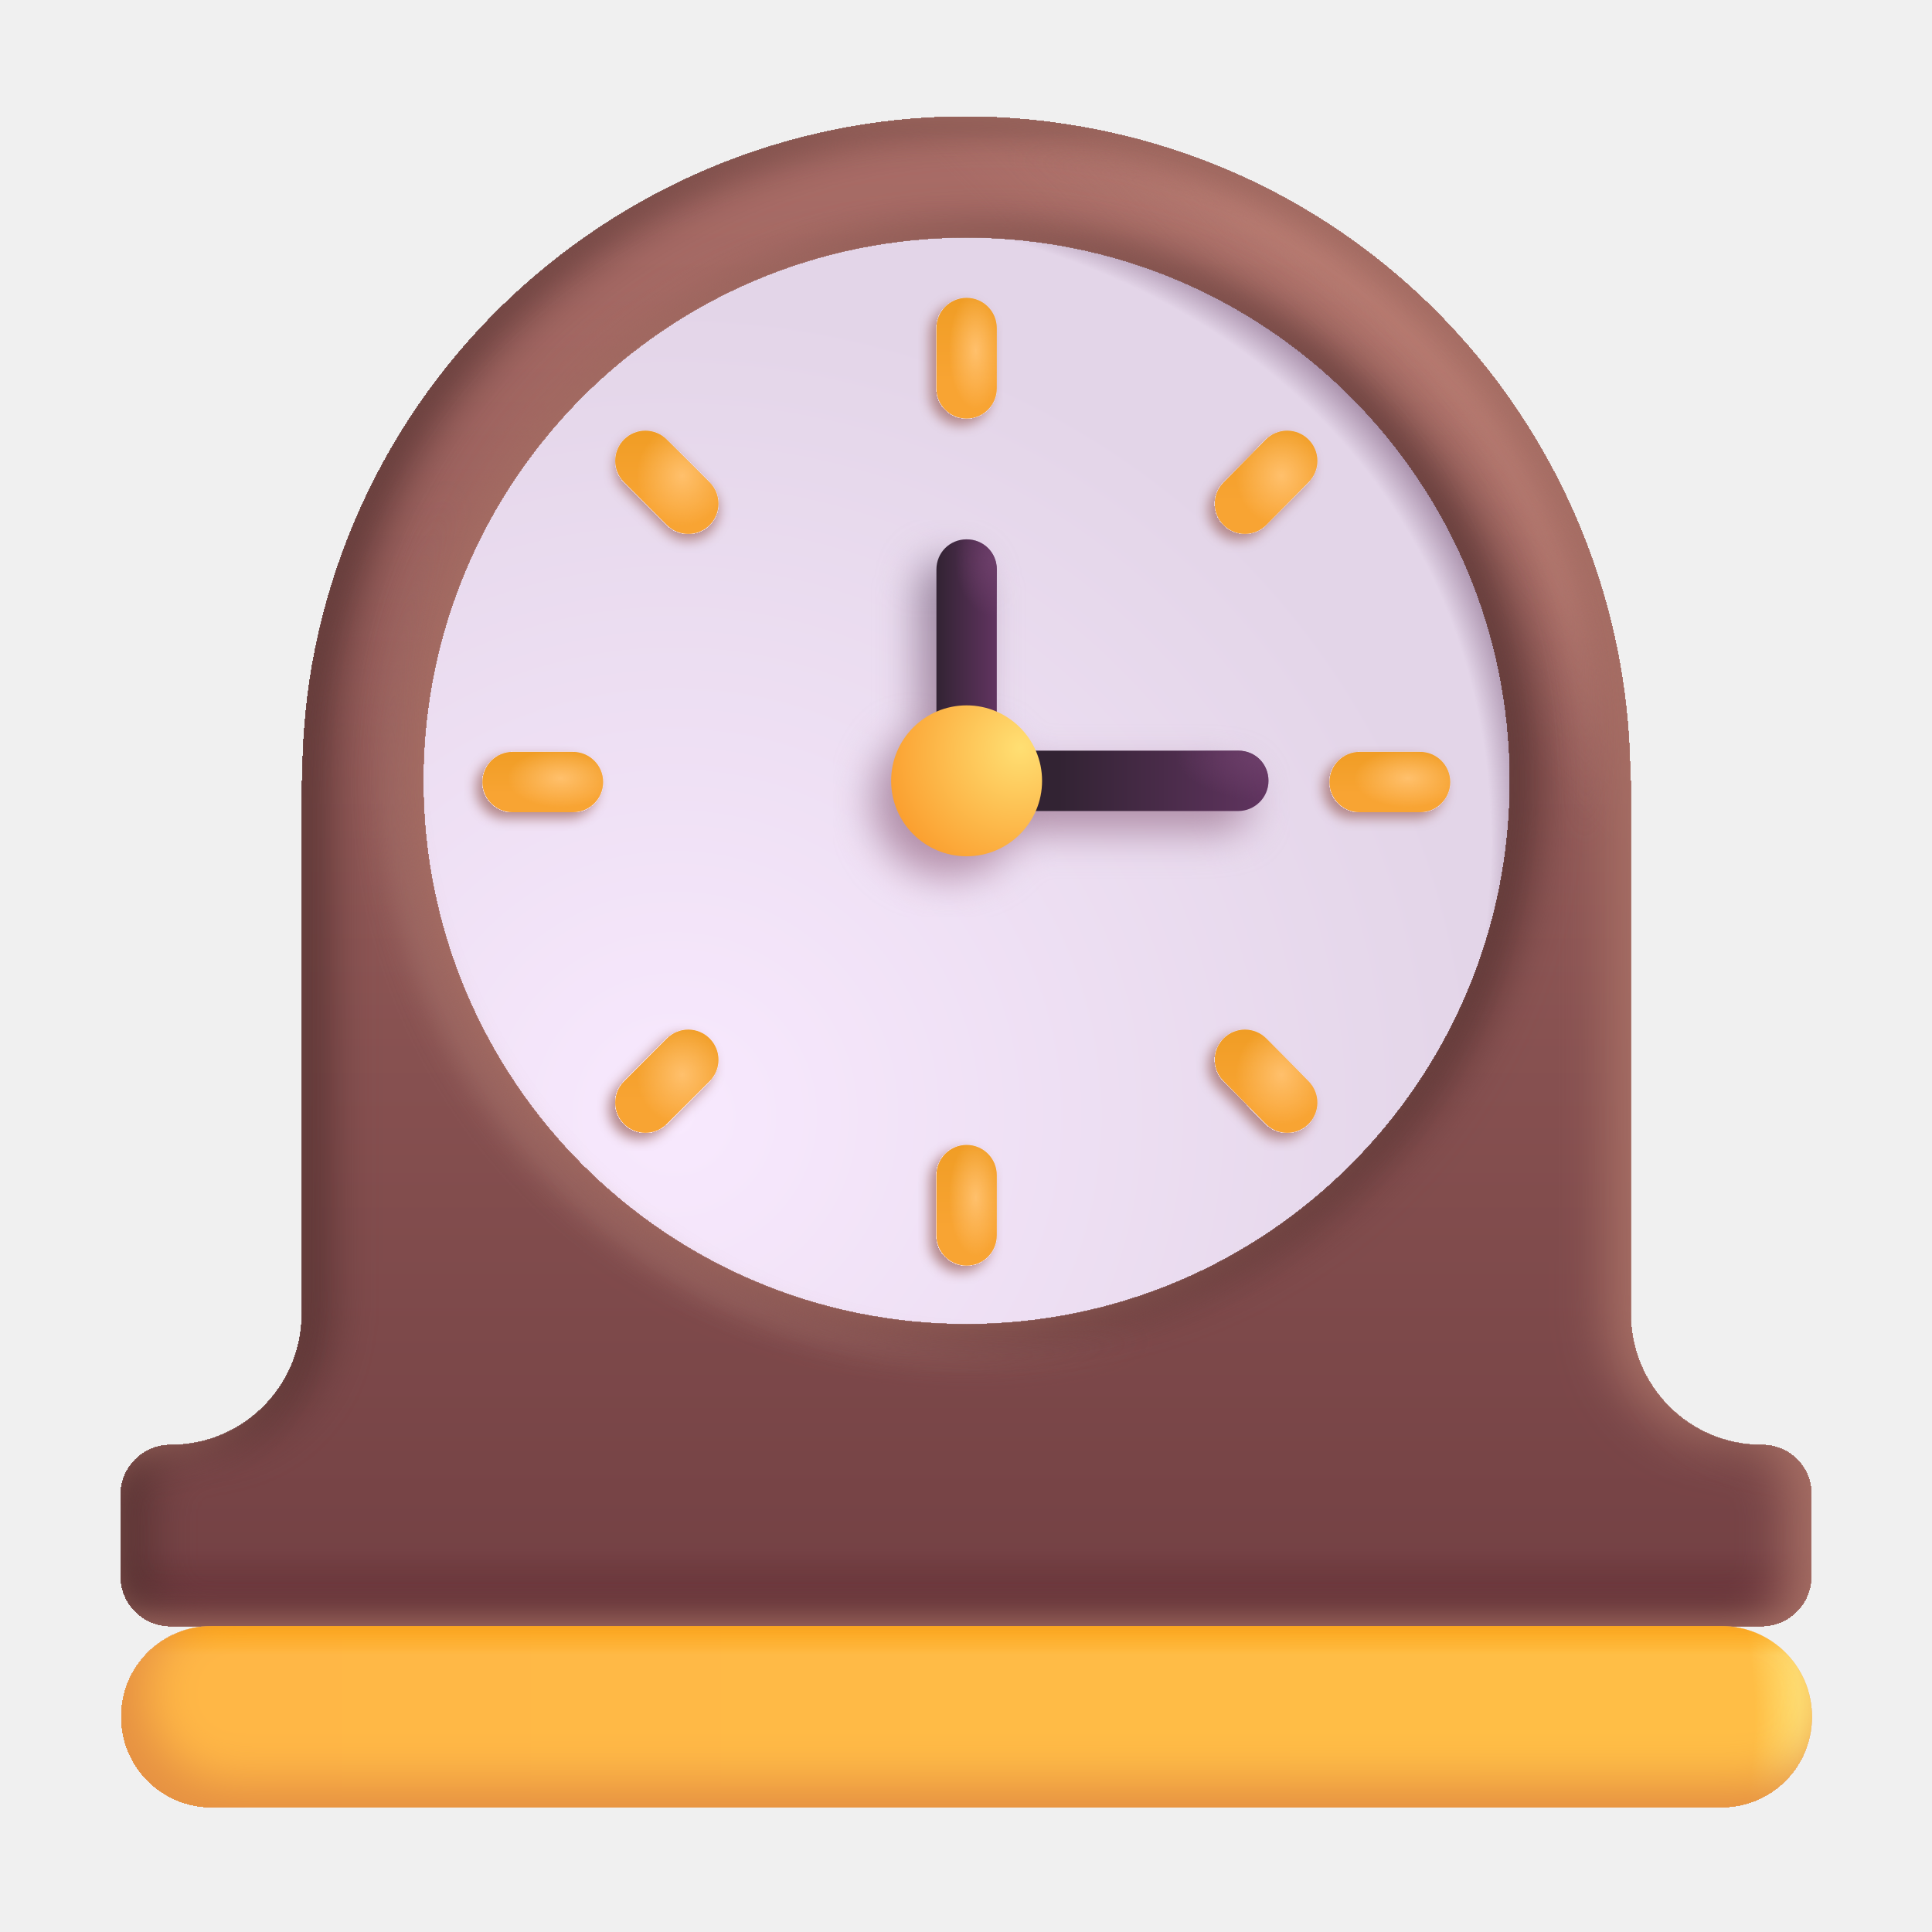
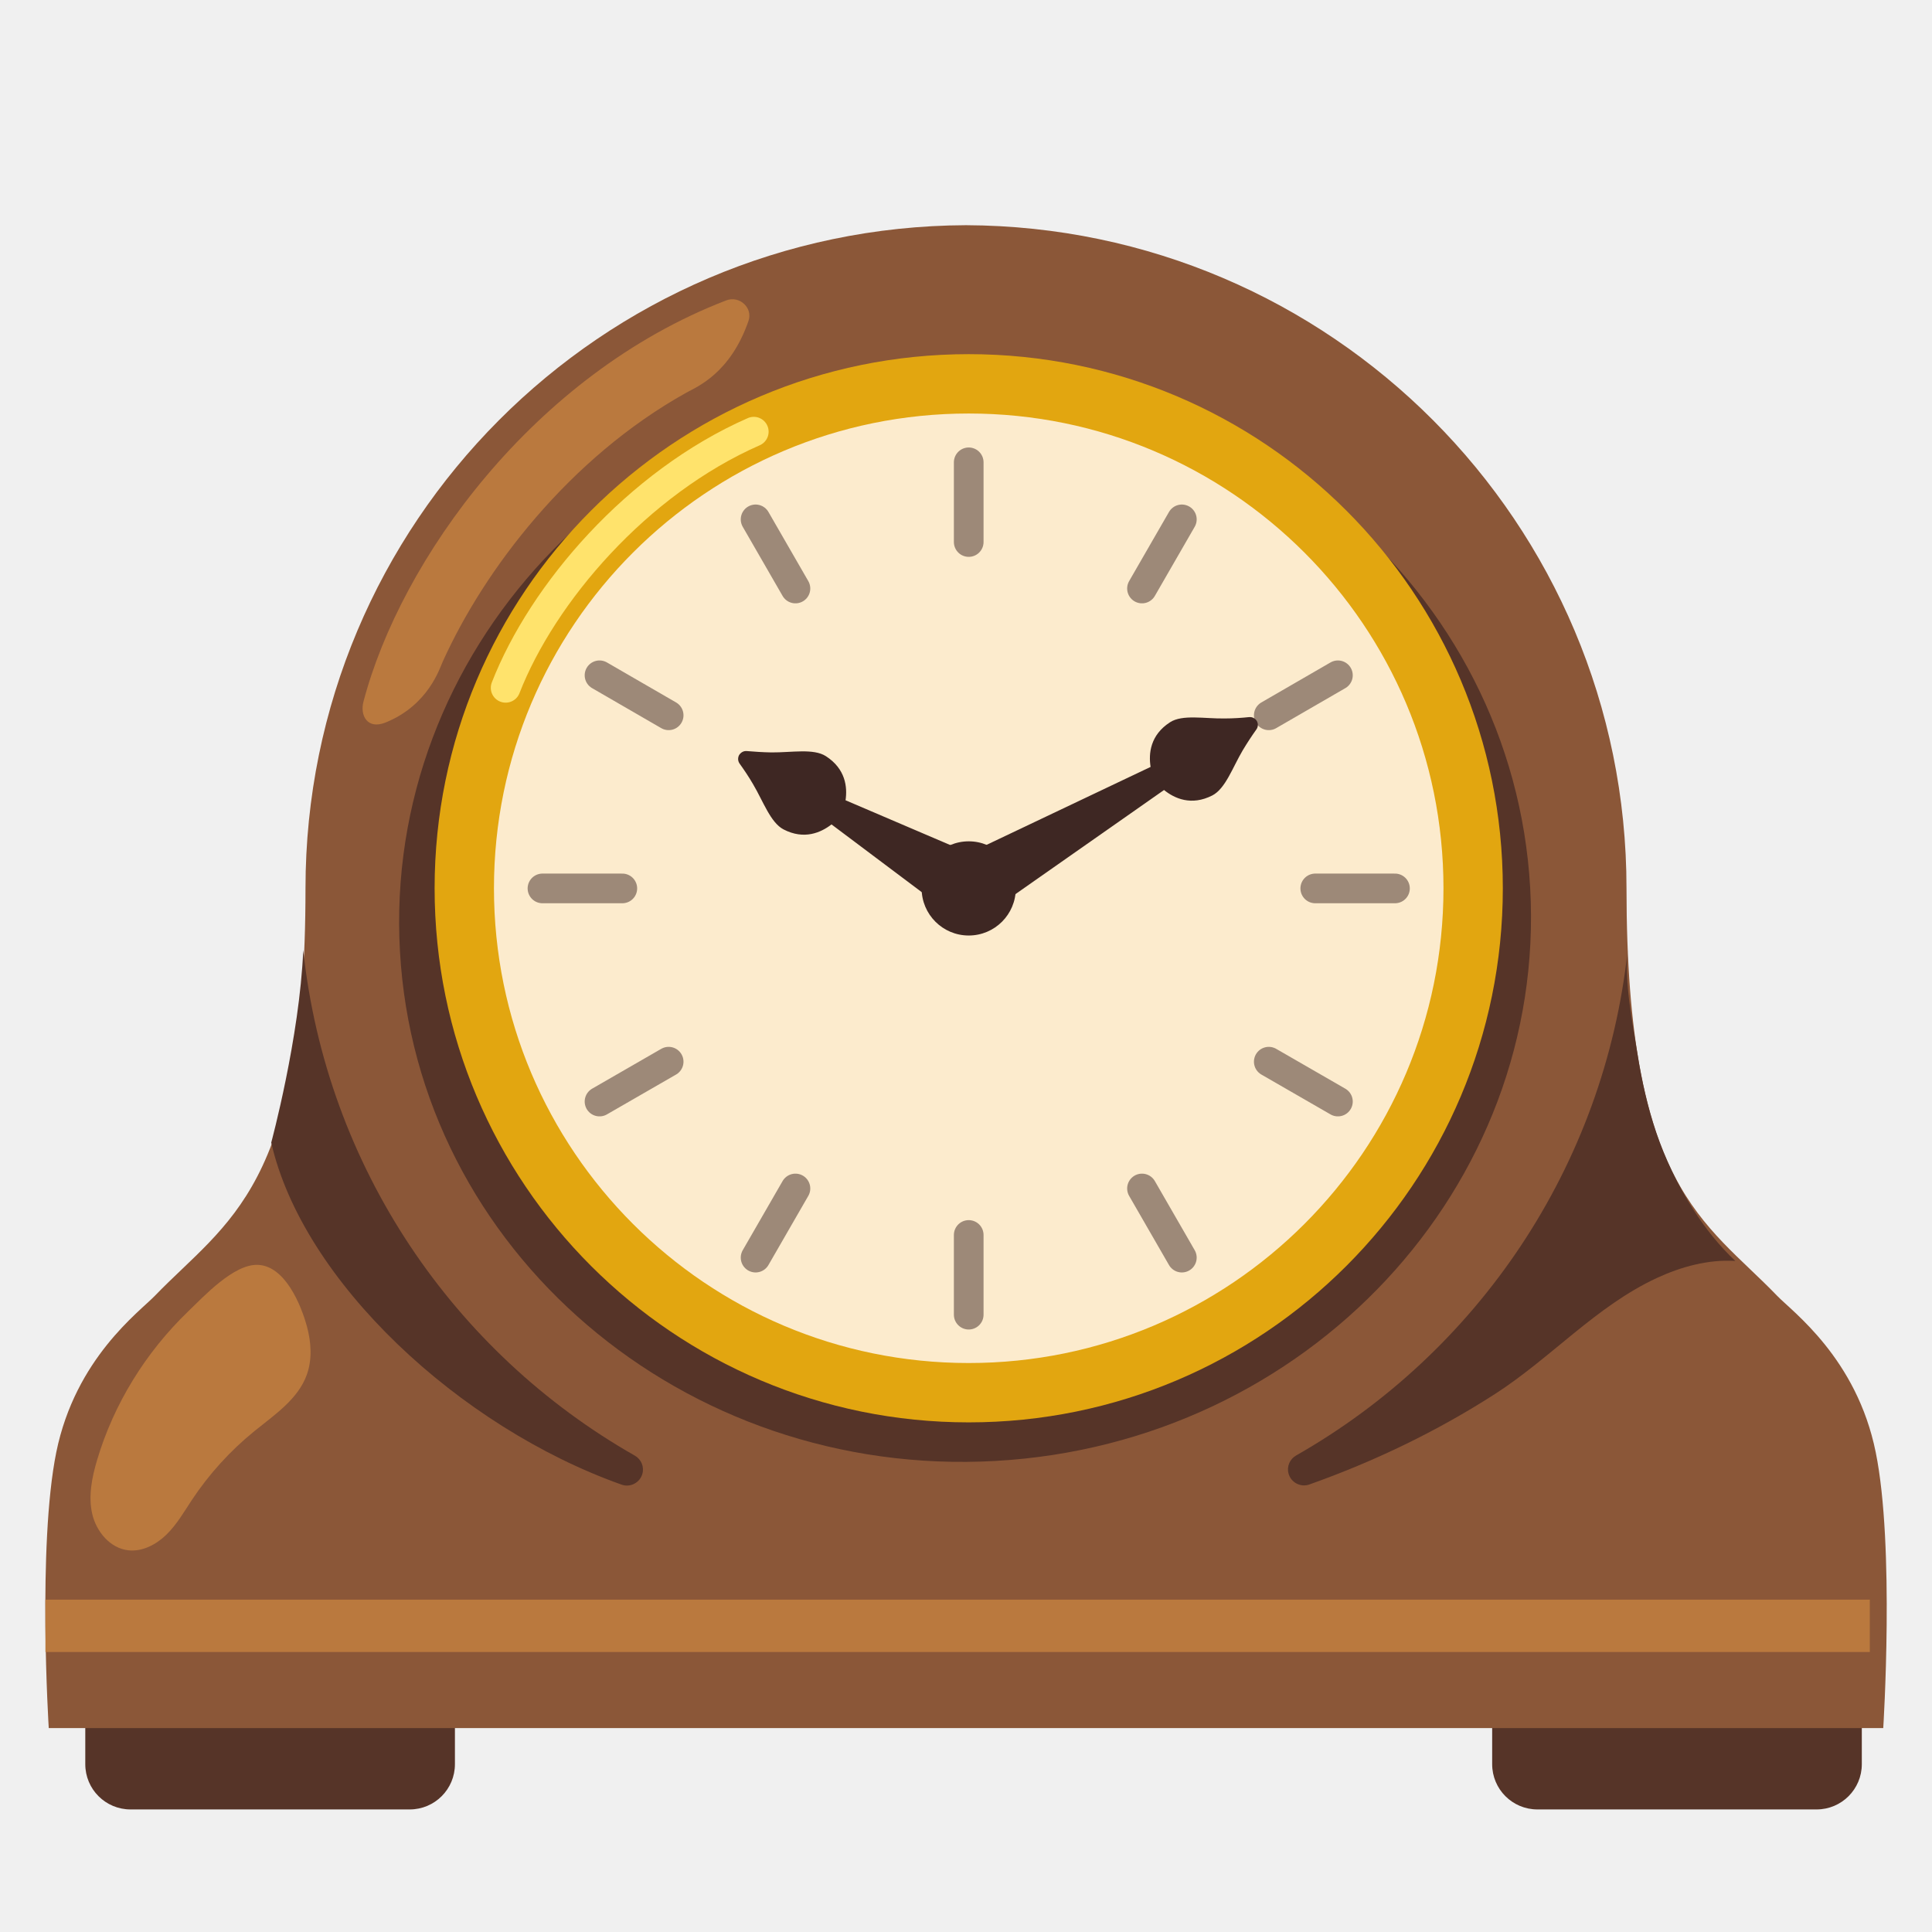
- <svg xmlns="http://www.w3.org/2000/svg" width="32" height="32" viewBox="0 0 32 32" fill="none">
-   <path d="M16.01 21.933C20.98 21.933 25.01 17.904 25.01 12.933C25.01 7.963 20.98 3.933 16.01 3.933C11.039 3.933 7.01 7.963 7.01 12.933C7.01 17.904 11.039 21.933 16.01 21.933Z" fill="white" />
-   <path d="M16.01 21.933C20.98 21.933 25.01 17.904 25.01 12.933C25.01 7.963 20.98 3.933 16.01 3.933C11.039 3.933 7.01 7.963 7.01 12.933C7.01 17.904 11.039 21.933 16.01 21.933Z" fill="url(#paint0_radial_18_13407)" />
-   <path d="M16.01 21.933C20.98 21.933 25.01 17.904 25.01 12.933C25.01 7.963 20.98 3.933 16.01 3.933C11.039 3.933 7.01 7.963 7.01 12.933C7.01 17.904 11.039 21.933 16.01 21.933Z" fill="url(#paint1_radial_18_13407)" />
-   <g filter="url(#filter0_ii_18_13407)">
-     <path fill-rule="evenodd" clip-rule="evenodd" d="M27.01 21.763C27.01 22.963 27.98 23.933 29.18 23.933C29.64 23.933 30.01 24.303 30 24.763V26.103C30 26.563 29.63 26.933 29.17 26.933H2.83C2.37 26.933 2 26.563 2 26.103V24.763C2 24.303 2.37 23.933 2.83 23.933C4.03 23.933 5 22.963 5 21.763V12.933H5.01C5.01 12.303 5.06 11.663 5.17 11.023C6.23 5.043 11.94 1.043 17.92 2.103C23.26 3.043 27.01 7.693 27 12.933H27.01V21.763ZM25.01 12.933C25.01 17.904 20.98 21.933 16.01 21.933C11.039 21.933 7.01 17.904 7.01 12.933C7.01 7.963 11.039 3.933 16.01 3.933C20.98 3.933 25.01 7.963 25.01 12.933Z" fill="url(#paint2_linear_18_13407)" />
-     <path fill-rule="evenodd" clip-rule="evenodd" d="M27.01 21.763C27.01 22.963 27.98 23.933 29.18 23.933C29.64 23.933 30.01 24.303 30 24.763V26.103C30 26.563 29.63 26.933 29.17 26.933H2.83C2.37 26.933 2 26.563 2 26.103V24.763C2 24.303 2.37 23.933 2.83 23.933C4.03 23.933 5 22.963 5 21.763V12.933H5.01C5.01 12.303 5.06 11.663 5.17 11.023C6.23 5.043 11.94 1.043 17.92 2.103C23.26 3.043 27.01 7.693 27 12.933H27.01V21.763ZM25.01 12.933C25.01 17.904 20.98 21.933 16.01 21.933C11.039 21.933 7.01 17.904 7.01 12.933C7.01 7.963 11.039 3.933 16.01 3.933C20.98 3.933 25.01 7.963 25.01 12.933Z" fill="url(#paint3_linear_18_13407)" />
-     <path fill-rule="evenodd" clip-rule="evenodd" d="M27.01 21.763C27.01 22.963 27.98 23.933 29.18 23.933C29.64 23.933 30.01 24.303 30 24.763V26.103C30 26.563 29.63 26.933 29.17 26.933H2.83C2.37 26.933 2 26.563 2 26.103V24.763C2 24.303 2.37 23.933 2.83 23.933C4.03 23.933 5 22.963 5 21.763V12.933H5.01C5.01 12.303 5.06 11.663 5.17 11.023C6.23 5.043 11.94 1.043 17.92 2.103C23.26 3.043 27.01 7.693 27 12.933H27.01V21.763ZM25.01 12.933C25.01 17.904 20.98 21.933 16.01 21.933C11.039 21.933 7.01 17.904 7.01 12.933C7.01 7.963 11.039 3.933 16.01 3.933C20.98 3.933 25.01 7.963 25.01 12.933Z" fill="url(#paint4_linear_18_13407)" />
+ <svg xmlns="http://www.w3.org/2000/svg" version="1.1" id="Layer_5" x="0px" y="0px" viewBox="0 0 128 128" style="enable-background:new 0 0 128 128;" xml:space="preserve">
+   <g>
+     <path style="fill:#563428;" d="M5.65,113.36v3.52c0,1.66,1.34,3,3,3h18.49c1.66,0,3-1.34,3-3v-3.52H5.65z" />
+     <path style="fill:#563428;" d="M98.86,113.36v3.52c0,1.66,1.34,3,3,3h18.49c1.66,0,3-1.34,3-3v-3.52H98.86z" />
  </g>
-   <g opacity="0.4" filter="url(#filter1_f_18_13407)">
-     <path d="M16.366 22.47C21.831 22.47 26.26 18.04 26.26 12.576C26.26 7.112 21.831 2.683 16.366 2.683C10.902 2.683 6.473 7.112 6.473 12.576C6.473 18.04 10.902 22.47 16.366 22.47Z" stroke="url(#paint5_linear_18_13407)" stroke-width="0.4" />
+   <path style="fill:#8B5738;" d="M124.27,96.21c-1.26-6.22-5.51-9.3-6.53-10.36c-4.8-4.98-9.98-7.13-9.98-27  c0-24.21-19.58-43.83-43.76-43.93c-24.18,0.1-43.76,19.72-43.76,43.93c0,19.87-5.18,22.03-9.98,27c-1.02,1.06-5.26,4.14-6.53,10.36  c-1.26,6.22-0.5,18.28-0.5,18.28h121.54C124.77,114.49,125.54,102.43,124.27,96.21z" />
+   <ellipse transform="matrix(0.9984 -0.0561 0.0561 0.9984 -3.3174 3.6833)" style="fill:#563428;" cx="63.94" cy="60.93" rx="37.5" ry="35.92" />
+   <circle style="fill:#FCEBCD;" cx="64.77" cy="59.2" r="33.42" />
+   <circle style="fill:none;stroke:#E2A610;stroke-width:3.932;stroke-miterlimit:10;" cx="64.18" cy="58.85" r="33.42" />
+   <path style="fill:none;stroke:#FFE36C;stroke-width:1.966;stroke-linecap:round;stroke-miterlimit:10;" d="M33.5,45.57  c2.44-6.26,8.71-13.58,16.44-16.97" />
+   <g>
+     <path style="fill:#BA793E;" d="M24.08,46.49c2.46-9.38,11.27-21.68,24.04-26.59c0.86-0.33,1.77,0.48,1.47,1.36   c-1.2,3.47-3.4,4.36-4.11,4.75c-7.78,4.33-13.41,11.75-16.15,17.83c-0.19,0.41-0.94,2.88-3.79,4.03   C24.34,48.35,23.84,47.4,24.08,46.49z" />
  </g>
-   <g filter="url(#filter2_f_18_13407)">
-     <path d="M16.854 13.773C16.661 14.214 16.22 14.523 15.708 14.523C15.018 14.523 14.458 13.963 14.458 13.273C14.458 12.76 14.766 12.32 15.208 12.127V9.773C15.208 9.493 15.428 9.273 15.708 9.273C15.988 9.273 16.208 9.493 16.208 9.773V12.127C16.496 12.253 16.728 12.485 16.854 12.773H20.208C20.488 12.773 20.708 12.993 20.708 13.273C20.708 13.553 20.478 13.773 20.208 13.773H16.854Z" fill="url(#paint6_linear_18_13407)" />
+   <rect x="3.01" y="105.98" style="fill:#BA793E;" width="120.87" height="3.47" />
+   <path style="fill:#563428;" d="M112.17,80.11c-1.03-1.61-1.86-3.38-2.44-5.08c-0.57-1.69-0.96-3.43-1.24-5.19  c-0.34-2.15-0.88-4.73-0.65-6.9c-1.54,14.37-9.98,26.67-21.97,33.49c-0.42,0.24-0.63,0.73-0.5,1.2c0.16,0.59,0.8,0.93,1.38,0.72  c4.31-1.53,8.45-3.52,12.29-5.99c3.73-2.4,6.7-5.82,10.73-7.69c1.62-0.75,3.41-1.24,5.2-1.13  C113.93,82.57,112.99,81.39,112.17,80.11z" />
+   <path style="fill:#563428;" d="M17.97,75.7c0,0,1.88-6.95,2.12-12.75c1.54,14.37,9.98,26.67,21.97,33.49  c0.42,0.24,0.63,0.73,0.5,1.2c-0.16,0.59-0.8,0.93-1.38,0.72C30.44,94.55,20.06,84.89,17.97,75.7z" />
+   <g style="opacity:0.5;">
+     <g>
+       <line style="fill:none;stroke:#3E2723;stroke-width:1.966;stroke-linecap:round;stroke-miterlimit:10;" x1="50.06" y1="34.41" x2="52.7" y2="38.99" />
+       <line style="fill:none;stroke:#3E2723;stroke-width:1.966;stroke-linecap:round;stroke-miterlimit:10;" x1="75.66" y1="78.74" x2="78.3" y2="83.32" />
+     </g>
+     <g>
+       <line style="fill:none;stroke:#3E2723;stroke-width:1.966;stroke-linecap:round;stroke-miterlimit:10;" x1="39.72" y1="44.74" x2="44.3" y2="47.39" />
+       <line style="fill:none;stroke:#3E2723;stroke-width:1.966;stroke-linecap:round;stroke-miterlimit:10;" x1="84.06" y1="70.34" x2="88.64" y2="72.98" />
+     </g>
+     <g>
+       <line style="fill:none;stroke:#3E2723;stroke-width:1.966;stroke-linecap:round;stroke-miterlimit:10;" x1="78.3" y1="34.41" x2="75.66" y2="38.99" />
+       <line style="fill:none;stroke:#3E2723;stroke-width:1.966;stroke-linecap:round;stroke-miterlimit:10;" x1="52.7" y1="78.74" x2="50.06" y2="83.32" />
+     </g>
+     <g>
+       <line style="fill:none;stroke:#3E2723;stroke-width:1.966;stroke-linecap:round;stroke-miterlimit:10;" x1="88.64" y1="44.74" x2="84.06" y2="47.39" />
+       <line style="fill:none;stroke:#3E2723;stroke-width:1.966;stroke-linecap:round;stroke-miterlimit:10;" x1="44.3" y1="70.34" x2="39.72" y2="72.98" />
+     </g>
+     <g>
+       <line style="fill:none;stroke:#3E2723;stroke-width:1.966;stroke-linecap:round;stroke-miterlimit:10;" x1="92.42" y1="58.86" x2="87.14" y2="58.86" />
+       <line style="fill:none;stroke:#3E2723;stroke-width:1.966;stroke-linecap:round;stroke-miterlimit:10;" x1="41.23" y1="58.86" x2="35.94" y2="58.86" />
+     </g>
+     <g>
+       <line style="fill:none;stroke:#3E2723;stroke-width:1.966;stroke-linecap:round;stroke-miterlimit:10;" x1="64.18" y1="30.63" x2="64.18" y2="35.91" />
+       <line style="fill:none;stroke:#3E2723;stroke-width:1.966;stroke-linecap:round;stroke-miterlimit:10;" x1="64.18" y1="81.82" x2="64.18" y2="87.1" />
+     </g>
  </g>
-   <g filter="url(#filter3_i_18_13407)">
-     <path d="M28.51 26.933H3.51C2.68 26.933 2.01 27.603 2.01 28.433C2.01 29.263 2.68 29.933 3.51 29.933H28.51C29.34 29.933 30.01 29.263 30.01 28.433C30.01 27.603 29.34 26.933 28.51 26.933Z" fill="url(#paint7_linear_18_13407)" />
-     <path d="M28.51 26.933H3.51C2.68 26.933 2.01 27.603 2.01 28.433C2.01 29.263 2.68 29.933 3.51 29.933H28.51C29.34 29.933 30.01 29.263 30.01 28.433C30.01 27.603 29.34 26.933 28.51 26.933Z" fill="url(#paint8_radial_18_13407)" />
-     <path d="M28.51 26.933H3.51C2.68 26.933 2.01 27.603 2.01 28.433C2.01 29.263 2.68 29.933 3.51 29.933H28.51C29.34 29.933 30.01 29.263 30.01 28.433C30.01 27.603 29.34 26.933 28.51 26.933Z" fill="url(#paint9_linear_18_13407)" />
+   <path style="fill:#BA793E;" d="M20.34,87.9c0.28,1.04,0.35,2.16-0.01,3.17c-0.58,1.63-2.14,2.66-3.48,3.75  c-1.6,1.3-3,2.84-4.14,4.56c-0.52,0.79-1,1.62-1.68,2.29c-0.68,0.66-1.6,1.15-2.54,1.04c-1.2-0.14-2.11-1.24-2.38-2.41  c-0.27-1.17-0.02-2.41,0.32-3.56c1.11-3.74,3.23-7.15,6.03-9.85c1.06-1.02,3.02-3.14,4.61-3.09C18.88,83.85,19.95,86.45,20.34,87.9z  " />
+   <circle style="fill:#3E2723;" cx="64.18" cy="58.86" r="3.12" />
+   <g>
+     <path style="fill:#3E2723;" d="M83.27,47.77c-0.1-0.16-0.28-0.28-0.51-0.26c-0.48,0.05-1.04,0.09-1.63,0.09   c-1.34,0.02-2.79-0.28-3.61,0.25c-1.32,0.85-1.43,2.08-1.29,2.96l-12.08,5.74l0.89,1.56l1.12,1.91l10.96-7.68   c0.69,0.56,1.81,1.07,3.2,0.36c0.87-0.45,1.34-1.85,2.02-3c0.3-0.5,0.61-0.97,0.89-1.36C83.37,48.15,83.36,47.94,83.27,47.77z" />
+     <path style="fill:#3E2723;" d="M56.02,53.02c0.13-0.88,0-2.08-1.3-2.92c-0.82-0.53-2.27-0.24-3.61-0.25   c-0.58-0.01-1.14-0.05-1.63-0.09c-0.23-0.02-0.4,0.1-0.51,0.26c-0.09,0.17-0.1,0.38,0.03,0.57c0.28,0.39,0.6,0.86,0.89,1.36   c0.68,1.15,1.16,2.55,2.02,3c1.37,0.71,2.48,0.21,3.18-0.33l7.22,5.42l1.12-1.91l0.89-1.56L56.02,53.02z" />
  </g>
-   <g filter="url(#filter4_d_18_13407)">
-     <path fill-rule="evenodd" clip-rule="evenodd" d="M16.01 4.933C16.286 4.933 16.51 5.157 16.51 5.433V6.433C16.51 6.709 16.286 6.933 16.01 6.933C15.734 6.933 15.51 6.709 15.51 6.433V5.433C15.51 5.157 15.734 4.933 16.01 4.933Z" fill="url(#paint10_linear_18_13407)" />
-     <path fill-rule="evenodd" clip-rule="evenodd" d="M16.01 4.933C16.286 4.933 16.51 5.157 16.51 5.433V6.433C16.51 6.709 16.286 6.933 16.01 6.933C15.734 6.933 15.51 6.709 15.51 6.433V5.433C15.51 5.157 15.734 4.933 16.01 4.933Z" fill="url(#paint11_radial_18_13407)" />
-   </g>
-   <g filter="url(#filter5_d_18_13407)">
-     <path fill-rule="evenodd" clip-rule="evenodd" d="M16.01 18.963C16.286 18.963 16.51 19.187 16.51 19.463V20.463C16.51 20.739 16.286 20.963 16.01 20.963C15.734 20.963 15.51 20.739 15.51 20.463V19.463C15.51 19.187 15.734 18.963 16.01 18.963Z" fill="url(#paint12_linear_18_13407)" />
-     <path fill-rule="evenodd" clip-rule="evenodd" d="M16.01 18.963C16.286 18.963 16.51 19.187 16.51 19.463V20.463C16.51 20.739 16.286 20.963 16.01 20.963C15.734 20.963 15.51 20.739 15.51 20.463V19.463C15.51 19.187 15.734 18.963 16.01 18.963Z" fill="url(#paint13_radial_18_13407)" />
-   </g>
-   <g filter="url(#filter6_d_18_13407)">
-     <path fill-rule="evenodd" clip-rule="evenodd" d="M22.02 12.953C22.02 12.677 22.244 12.453 22.52 12.453H23.52C23.796 12.453 24.02 12.677 24.02 12.953C24.02 13.229 23.796 13.453 23.52 13.453H22.52C22.244 13.453 22.02 13.229 22.02 12.953Z" fill="url(#paint14_linear_18_13407)" />
-     <path fill-rule="evenodd" clip-rule="evenodd" d="M22.02 12.953C22.02 12.677 22.244 12.453 22.52 12.453H23.52C23.796 12.453 24.02 12.677 24.02 12.953C24.02 13.229 23.796 13.453 23.52 13.453H22.52C22.244 13.453 22.02 13.229 22.02 12.953Z" fill="url(#paint15_radial_18_13407)" />
-   </g>
-   <g filter="url(#filter7_d_18_13407)">
-     <path fill-rule="evenodd" clip-rule="evenodd" d="M7.99 12.953C7.99 12.677 8.214 12.453 8.49 12.453H9.49C9.766 12.453 9.99 12.677 9.99 12.953C9.99 13.229 9.766 13.453 9.49 13.453H8.49C8.214 13.453 7.99 13.229 7.99 12.953Z" fill="url(#paint16_linear_18_13407)" />
-     <path fill-rule="evenodd" clip-rule="evenodd" d="M7.99 12.953C7.99 12.677 8.214 12.453 8.49 12.453H9.49C9.766 12.453 9.99 12.677 9.99 12.953C9.99 13.229 9.766 13.453 9.49 13.453H8.49C8.214 13.453 7.99 13.229 7.99 12.953Z" fill="url(#paint17_radial_18_13407)" />
-   </g>
-   <g filter="url(#filter8_d_18_13407)">
-     <path fill-rule="evenodd" clip-rule="evenodd" d="M21.671 7.277C21.868 7.471 21.87 7.787 21.676 7.984L20.976 8.694C20.782 8.891 20.465 8.893 20.269 8.699C20.072 8.505 20.07 8.189 20.264 7.992L20.964 7.282C21.158 7.085 21.474 7.083 21.671 7.277Z" fill="url(#paint18_linear_18_13407)" />
-     <path fill-rule="evenodd" clip-rule="evenodd" d="M21.671 7.277C21.868 7.471 21.87 7.787 21.676 7.984L20.976 8.694C20.782 8.891 20.465 8.893 20.269 8.699C20.072 8.505 20.07 8.189 20.264 7.992L20.964 7.282C21.158 7.085 21.474 7.083 21.671 7.277Z" fill="url(#paint19_radial_18_13407)" />
-   </g>
-   <g filter="url(#filter9_d_18_13407)">
-     <path fill-rule="evenodd" clip-rule="evenodd" d="M11.754 17.2C11.949 17.395 11.949 17.711 11.754 17.907L11.043 18.617C10.848 18.812 10.532 18.812 10.336 18.617C10.141 18.421 10.141 18.105 10.336 17.91L11.046 17.2C11.242 17.004 11.558 17.004 11.754 17.2Z" fill="url(#paint20_linear_18_13407)" />
-     <path fill-rule="evenodd" clip-rule="evenodd" d="M11.754 17.2C11.949 17.395 11.949 17.711 11.754 17.907L11.043 18.617C10.848 18.812 10.532 18.812 10.336 18.617C10.141 18.421 10.141 18.105 10.336 17.91L11.046 17.2C11.242 17.004 11.558 17.004 11.754 17.2Z" fill="url(#paint21_radial_18_13407)" />
-   </g>
-   <g filter="url(#filter10_d_18_13407)">
-     <path fill-rule="evenodd" clip-rule="evenodd" d="M20.269 17.197C20.465 17.003 20.782 17.005 20.976 17.202L21.676 17.912C21.87 18.109 21.868 18.425 21.671 18.619C21.474 18.813 21.158 18.811 20.964 18.614L20.264 17.904C20.07 17.707 20.072 17.391 20.269 17.197Z" fill="url(#paint22_linear_18_13407)" />
-     <path fill-rule="evenodd" clip-rule="evenodd" d="M20.269 17.197C20.465 17.003 20.782 17.005 20.976 17.202L21.676 17.912C21.87 18.109 21.868 18.425 21.671 18.619C21.474 18.813 21.158 18.811 20.964 18.614L20.264 17.904C20.07 17.707 20.072 17.391 20.269 17.197Z" fill="url(#paint23_radial_18_13407)" />
-   </g>
-   <g filter="url(#filter11_d_18_13407)">
-     <path fill-rule="evenodd" clip-rule="evenodd" d="M10.336 7.279C10.532 7.084 10.848 7.084 11.043 7.279L11.754 7.989C11.949 8.185 11.949 8.501 11.754 8.697C11.558 8.892 11.242 8.892 11.046 8.697L10.336 7.987C10.141 7.791 10.141 7.475 10.336 7.279Z" fill="url(#paint24_linear_18_13407)" />
-     <path fill-rule="evenodd" clip-rule="evenodd" d="M10.336 7.279C10.532 7.084 10.848 7.084 11.043 7.279L11.754 7.989C11.949 8.185 11.949 8.501 11.754 8.697C11.558 8.892 11.242 8.892 11.046 8.697L10.336 7.987C10.141 7.791 10.141 7.475 10.336 7.279Z" fill="url(#paint25_radial_18_13407)" />
-   </g>
-   <path d="M16.01 13.433C15.73 13.433 15.51 13.213 15.51 12.933V9.433C15.51 9.153 15.73 8.933 16.01 8.933C16.29 8.933 16.51 9.153 16.51 9.433V12.933C16.51 13.213 16.28 13.433 16.01 13.433Z" fill="url(#paint26_linear_18_13407)" />
-   <path d="M16.01 13.433C15.73 13.433 15.51 13.213 15.51 12.933V9.433C15.51 9.153 15.73 8.933 16.01 8.933C16.29 8.933 16.51 9.153 16.51 9.433V12.933C16.51 13.213 16.28 13.433 16.01 13.433Z" fill="url(#paint27_radial_18_13407)" />
-   <path d="M20.51 13.433H16C15.72 13.433 15.5 13.213 15.5 12.933C15.5 12.653 15.72 12.433 16 12.433H20.51C20.79 12.433 21.01 12.653 21.01 12.933C21.01 13.213 20.78 13.433 20.51 13.433Z" fill="url(#paint28_linear_18_13407)" />
-   <path d="M20.51 13.433H16C15.72 13.433 15.5 13.213 15.5 12.933C15.5 12.653 15.72 12.433 16 12.433H20.51C20.79 12.433 21.01 12.653 21.01 12.933C21.01 13.213 20.78 13.433 20.51 13.433Z" fill="url(#paint29_radial_18_13407)" />
-   <path d="M16.01 14.183C16.7 14.183 17.26 13.623 17.26 12.933C17.26 12.243 16.7 11.683 16.01 11.683C15.319 11.683 14.76 12.243 14.76 12.933C14.76 13.623 15.319 14.183 16.01 14.183Z" fill="url(#paint30_radial_18_13407)" />
-   <defs>
-     <filter id="filter0_ii_18_13407" x="1.6" y="1.933" width="28.8" height="25" filterUnits="userSpaceOnUse" color-interpolation-filters="sRGB">
-       <feFlood flood-opacity="0" result="BackgroundImageFix" />
-       <feBlend mode="normal" in="SourceGraphic" in2="BackgroundImageFix" result="shape" />
-       <feColorMatrix in="SourceAlpha" type="matrix" values="0 0 0 0 0 0 0 0 0 0 0 0 0 0 0 0 0 0 127 0" result="hardAlpha" />
-       <feOffset dx="0.4" />
-       <feGaussianBlur stdDeviation="0.4" />
-       <feComposite in2="hardAlpha" operator="arithmetic" k2="-1" k3="1" />
-       <feColorMatrix type="matrix" values="0 0 0 0 0.325 0 0 0 0 0.184 0 0 0 0 0.184 0 0 0 1 0" />
-       <feBlend mode="normal" in2="shape" result="effect1_innerShadow_18_13407" />
-       <feColorMatrix in="SourceAlpha" type="matrix" values="0 0 0 0 0 0 0 0 0 0 0 0 0 0 0 0 0 0 127 0" result="hardAlpha" />
-       <feOffset dx="-0.4" />
-       <feGaussianBlur stdDeviation="0.4" />
-       <feComposite in2="hardAlpha" operator="arithmetic" k2="-1" k3="1" />
-       <feColorMatrix type="matrix" values="0 0 0 0 0.659 0 0 0 0 0.435 0 0 0 0 0.396 0 0 0 1 0" />
-       <feBlend mode="normal" in2="effect1_innerShadow_18_13407" result="effect2_innerShadow_18_13407" />
-     </filter>
-     <filter id="filter1_f_18_13407" x="5.873" y="2.083" width="20.987" height="20.987" filterUnits="userSpaceOnUse" color-interpolation-filters="sRGB">
-       <feFlood flood-opacity="0" result="BackgroundImageFix" />
-       <feBlend mode="normal" in="SourceGraphic" in2="BackgroundImageFix" result="shape" />
-       <feGaussianBlur stdDeviation="0.2" result="effect1_foregroundBlur_18_13407" />
-     </filter>
-     <filter id="filter2_f_18_13407" x="13.808" y="8.623" width="7.55" height="6.55" filterUnits="userSpaceOnUse" color-interpolation-filters="sRGB">
-       <feFlood flood-opacity="0" result="BackgroundImageFix" />
-       <feBlend mode="normal" in="SourceGraphic" in2="BackgroundImageFix" result="shape" />
-       <feGaussianBlur stdDeviation="0.325" result="effect1_foregroundBlur_18_13407" />
-     </filter>
-     <filter id="filter3_i_18_13407" x="2.01" y="26.533" width="28.4" height="3.4" filterUnits="userSpaceOnUse" color-interpolation-filters="sRGB">
-       <feFlood flood-opacity="0" result="BackgroundImageFix" />
-       <feBlend mode="normal" in="SourceGraphic" in2="BackgroundImageFix" result="shape" />
-       <feColorMatrix in="SourceAlpha" type="matrix" values="0 0 0 0 0 0 0 0 0 0 0 0 0 0 0 0 0 0 127 0" result="hardAlpha" />
-       <feOffset dx="0.4" dy="-0.4" />
-       <feGaussianBlur stdDeviation="0.4" />
-       <feComposite in2="hardAlpha" operator="arithmetic" k2="-1" k3="1" />
-       <feColorMatrix type="matrix" values="0 0 0 0 0.898 0 0 0 0 0.565 0 0 0 0 0.259 0 0 0 1 0" />
-       <feBlend mode="normal" in2="shape" result="effect1_innerShadow_18_13407" />
-     </filter>
-     <filter id="filter4_d_18_13407" x="15.21" y="4.833" width="1.4" height="2.4" filterUnits="userSpaceOnUse" color-interpolation-filters="sRGB">
-       <feFlood flood-opacity="0" result="BackgroundImageFix" />
-       <feColorMatrix in="SourceAlpha" type="matrix" values="0 0 0 0 0 0 0 0 0 0 0 0 0 0 0 0 0 0 127 0" result="hardAlpha" />
-       <feOffset dx="-0.1" dy="0.1" />
-       <feGaussianBlur stdDeviation="0.1" />
-       <feComposite in2="hardAlpha" operator="out" />
-       <feColorMatrix type="matrix" values="0 0 0 0 0.706 0 0 0 0 0.533 0 0 0 0 0.541 0 0 0 1 0" />
-       <feBlend mode="normal" in2="BackgroundImageFix" result="effect1_dropShadow_18_13407" />
-       <feBlend mode="normal" in="SourceGraphic" in2="effect1_dropShadow_18_13407" result="shape" />
-     </filter>
-     <filter id="filter5_d_18_13407" x="15.21" y="18.863" width="1.4" height="2.4" filterUnits="userSpaceOnUse" color-interpolation-filters="sRGB">
-       <feFlood flood-opacity="0" result="BackgroundImageFix" />
-       <feColorMatrix in="SourceAlpha" type="matrix" values="0 0 0 0 0 0 0 0 0 0 0 0 0 0 0 0 0 0 127 0" result="hardAlpha" />
-       <feOffset dx="-0.1" dy="0.1" />
-       <feGaussianBlur stdDeviation="0.1" />
-       <feComposite in2="hardAlpha" operator="out" />
-       <feColorMatrix type="matrix" values="0 0 0 0 0.706 0 0 0 0 0.533 0 0 0 0 0.541 0 0 0 1 0" />
-       <feBlend mode="normal" in2="BackgroundImageFix" result="effect1_dropShadow_18_13407" />
-       <feBlend mode="normal" in="SourceGraphic" in2="effect1_dropShadow_18_13407" result="shape" />
-     </filter>
-     <filter id="filter6_d_18_13407" x="21.72" y="12.353" width="2.4" height="1.4" filterUnits="userSpaceOnUse" color-interpolation-filters="sRGB">
-       <feFlood flood-opacity="0" result="BackgroundImageFix" />
-       <feColorMatrix in="SourceAlpha" type="matrix" values="0 0 0 0 0 0 0 0 0 0 0 0 0 0 0 0 0 0 127 0" result="hardAlpha" />
-       <feOffset dx="-0.1" dy="0.1" />
-       <feGaussianBlur stdDeviation="0.1" />
-       <feComposite in2="hardAlpha" operator="out" />
-       <feColorMatrix type="matrix" values="0 0 0 0 0.706 0 0 0 0 0.533 0 0 0 0 0.541 0 0 0 1 0" />
-       <feBlend mode="normal" in2="BackgroundImageFix" result="effect1_dropShadow_18_13407" />
-       <feBlend mode="normal" in="SourceGraphic" in2="effect1_dropShadow_18_13407" result="shape" />
-     </filter>
-     <filter id="filter7_d_18_13407" x="7.69" y="12.353" width="2.4" height="1.4" filterUnits="userSpaceOnUse" color-interpolation-filters="sRGB">
-       <feFlood flood-opacity="0" result="BackgroundImageFix" />
-       <feColorMatrix in="SourceAlpha" type="matrix" values="0 0 0 0 0 0 0 0 0 0 0 0 0 0 0 0 0 0 127 0" result="hardAlpha" />
-       <feOffset dx="-0.1" dy="0.1" />
-       <feGaussianBlur stdDeviation="0.1" />
-       <feComposite in2="hardAlpha" operator="out" />
-       <feColorMatrix type="matrix" values="0 0 0 0 0.706 0 0 0 0 0.533 0 0 0 0 0.541 0 0 0 1 0" />
-       <feBlend mode="normal" in2="BackgroundImageFix" result="effect1_dropShadow_18_13407" />
-       <feBlend mode="normal" in="SourceGraphic" in2="effect1_dropShadow_18_13407" result="shape" />
-     </filter>
-     <filter id="filter8_d_18_13407" x="19.82" y="7.033" width="2.1" height="2.11" filterUnits="userSpaceOnUse" color-interpolation-filters="sRGB">
-       <feFlood flood-opacity="0" result="BackgroundImageFix" />
-       <feColorMatrix in="SourceAlpha" type="matrix" values="0 0 0 0 0 0 0 0 0 0 0 0 0 0 0 0 0 0 127 0" result="hardAlpha" />
-       <feOffset dx="-0.1" dy="0.1" />
-       <feGaussianBlur stdDeviation="0.1" />
-       <feComposite in2="hardAlpha" operator="out" />
-       <feColorMatrix type="matrix" values="0 0 0 0 0.706 0 0 0 0 0.533 0 0 0 0 0.541 0 0 0 1 0" />
-       <feBlend mode="normal" in2="BackgroundImageFix" result="effect1_dropShadow_18_13407" />
-       <feBlend mode="normal" in="SourceGraphic" in2="effect1_dropShadow_18_13407" result="shape" />
-     </filter>
-     <filter id="filter9_d_18_13407" x="9.89" y="16.953" width="2.11" height="2.11" filterUnits="userSpaceOnUse" color-interpolation-filters="sRGB">
-       <feFlood flood-opacity="0" result="BackgroundImageFix" />
-       <feColorMatrix in="SourceAlpha" type="matrix" values="0 0 0 0 0 0 0 0 0 0 0 0 0 0 0 0 0 0 127 0" result="hardAlpha" />
-       <feOffset dx="-0.1" dy="0.1" />
-       <feGaussianBlur stdDeviation="0.1" />
-       <feComposite in2="hardAlpha" operator="out" />
-       <feColorMatrix type="matrix" values="0 0 0 0 0.706 0 0 0 0 0.533 0 0 0 0 0.541 0 0 0 1 0" />
-       <feBlend mode="normal" in2="BackgroundImageFix" result="effect1_dropShadow_18_13407" />
-       <feBlend mode="normal" in="SourceGraphic" in2="effect1_dropShadow_18_13407" result="shape" />
-     </filter>
-     <filter id="filter10_d_18_13407" x="19.82" y="16.953" width="2.1" height="2.11" filterUnits="userSpaceOnUse" color-interpolation-filters="sRGB">
-       <feFlood flood-opacity="0" result="BackgroundImageFix" />
-       <feColorMatrix in="SourceAlpha" type="matrix" values="0 0 0 0 0 0 0 0 0 0 0 0 0 0 0 0 0 0 127 0" result="hardAlpha" />
-       <feOffset dx="-0.1" dy="0.1" />
-       <feGaussianBlur stdDeviation="0.1" />
-       <feComposite in2="hardAlpha" operator="out" />
-       <feColorMatrix type="matrix" values="0 0 0 0 0.706 0 0 0 0 0.533 0 0 0 0 0.541 0 0 0 1 0" />
-       <feBlend mode="normal" in2="BackgroundImageFix" result="effect1_dropShadow_18_13407" />
-       <feBlend mode="normal" in="SourceGraphic" in2="effect1_dropShadow_18_13407" result="shape" />
-     </filter>
-     <filter id="filter11_d_18_13407" x="9.99" y="7.033" width="2.11" height="2.11" filterUnits="userSpaceOnUse" color-interpolation-filters="sRGB">
-       <feFlood flood-opacity="0" result="BackgroundImageFix" />
-       <feColorMatrix in="SourceAlpha" type="matrix" values="0 0 0 0 0 0 0 0 0 0 0 0 0 0 0 0 0 0 127 0" result="hardAlpha" />
-       <feOffset dy="0.1" />
-       <feGaussianBlur stdDeviation="0.1" />
-       <feComposite in2="hardAlpha" operator="out" />
-       <feColorMatrix type="matrix" values="0 0 0 0 0.706 0 0 0 0 0.533 0 0 0 0 0.541 0 0 0 1 0" />
-       <feBlend mode="normal" in2="BackgroundImageFix" result="effect1_dropShadow_18_13407" />
-       <feBlend mode="normal" in="SourceGraphic" in2="effect1_dropShadow_18_13407" result="shape" />
-     </filter>
-     <radialGradient id="paint0_radial_18_13407" cx="0" cy="0" r="1" gradientUnits="userSpaceOnUse" gradientTransform="translate(11.1909 18.5079) rotate(-45.2915) scale(13.5048)">
-       <stop stop-color="#F8E9FE" />
-       <stop offset="1" stop-color="#E3D5E8" />
-     </radialGradient>
-     <radialGradient id="paint1_radial_18_13407" cx="0" cy="0" r="1" gradientUnits="userSpaceOnUse" gradientTransform="translate(9.1173 16.9439) rotate(-28.664) scale(17.4583 13.3084)">
-       <stop offset="0.936" stop-color="#967A97" stop-opacity="0" />
-       <stop offset="0.984" stop-color="#967A97" />
-     </radialGradient>
-     <linearGradient id="paint2_linear_18_13407" x1="16" y1="1.933" x2="16" y2="26.933" gradientUnits="userSpaceOnUse">
-       <stop stop-color="#AA6D67" />
-       <stop offset="1" stop-color="#724043" />
-     </linearGradient>
-     <linearGradient id="paint3_linear_18_13407" x1="16.633" y1="26.933" x2="16.633" y2="25.659" gradientUnits="userSpaceOnUse">
-       <stop stop-color="#612B33" />
-       <stop offset="1" stop-color="#612B33" stop-opacity="0" />
-     </linearGradient>
-     <linearGradient id="paint4_linear_18_13407" x1="28.091" y1="1.933" x2="21.358" y2="8.59" gradientUnits="userSpaceOnUse">
-       <stop stop-color="#C78A7B" />
-       <stop offset="1" stop-color="#C78A7B" stop-opacity="0" />
-     </linearGradient>
-     <linearGradient id="paint5_linear_18_13407" x1="9.077" y1="18.213" x2="23.248" y2="6.581" gradientUnits="userSpaceOnUse">
-       <stop stop-color="#A2716C" />
-       <stop offset="0.286" stop-color="#A2716C" stop-opacity="0" />
-       <stop offset="0.865" stop-color="#A2716C" stop-opacity="0" />
-       <stop offset="1" stop-color="#C4877B" />
-     </linearGradient>
-     <linearGradient id="paint6_linear_18_13407" x1="17.583" y1="9.273" x2="17.583" y2="14.523" gradientUnits="userSpaceOnUse">
-       <stop stop-color="#98869F" />
-       <stop offset="1" stop-color="#B791AB" />
-     </linearGradient>
-     <linearGradient id="paint7_linear_18_13407" x1="4.081" y1="29.933" x2="26.081" y2="29.933" gradientUnits="userSpaceOnUse">
-       <stop stop-color="#FFB745" />
-       <stop offset="1" stop-color="#FFBE45" />
-     </linearGradient>
-     <radialGradient id="paint8_radial_18_13407" cx="0" cy="0" r="1" gradientUnits="userSpaceOnUse" gradientTransform="translate(2.00992 28.4331) scale(27.6191 13.754)">
-       <stop offset="0.974" stop-color="#FFDF73" stop-opacity="0.015" />
-       <stop offset="1" stop-color="#FFDF73" />
-     </radialGradient>
-     <linearGradient id="paint9_linear_18_13407" x1="16.01" y1="26.715" x2="16.01" y2="27.415" gradientUnits="userSpaceOnUse">
-       <stop stop-color="#FEA102" />
-       <stop offset="1" stop-color="#FEA102" stop-opacity="0" />
-     </linearGradient>
-     <linearGradient id="paint10_linear_18_13407" x1="16.01" y1="4.933" x2="16.01" y2="6.323" gradientUnits="userSpaceOnUse">
-       <stop stop-color="#F09D25" />
-       <stop offset="1" stop-color="#F8A433" />
-     </linearGradient>
-     <radialGradient id="paint11_radial_18_13407" cx="0" cy="0" r="1" gradientUnits="userSpaceOnUse" gradientTransform="translate(16.159 5.80774) rotate(90) scale(0.96875 0.44401)">
-       <stop stop-color="#FFC06C" />
-       <stop offset="1" stop-color="#FFC06C" stop-opacity="0" />
-     </radialGradient>
-     <linearGradient id="paint12_linear_18_13407" x1="16.01" y1="18.963" x2="16.01" y2="20.353" gradientUnits="userSpaceOnUse">
-       <stop stop-color="#F09D25" />
-       <stop offset="1" stop-color="#F8A433" />
-     </linearGradient>
-     <radialGradient id="paint13_radial_18_13407" cx="0" cy="0" r="1" gradientUnits="userSpaceOnUse" gradientTransform="translate(16.159 19.8378) rotate(90) scale(0.96875 0.44401)">
-       <stop stop-color="#FFC06C" />
-       <stop offset="1" stop-color="#FFC06C" stop-opacity="0" />
-     </radialGradient>
-     <linearGradient id="paint14_linear_18_13407" x1="23.02" y1="12.453" x2="23.02" y2="13.148" gradientUnits="userSpaceOnUse">
-       <stop stop-color="#F09D25" />
-       <stop offset="1" stop-color="#F8A433" />
-     </linearGradient>
-     <radialGradient id="paint15_radial_18_13407" cx="0" cy="0" r="1" gradientUnits="userSpaceOnUse" gradientTransform="translate(23.3181 12.8904) rotate(90) scale(0.484375 0.888021)">
-       <stop stop-color="#FFC06C" />
-       <stop offset="1" stop-color="#FFC06C" stop-opacity="0" />
-     </radialGradient>
-     <linearGradient id="paint16_linear_18_13407" x1="8.99" y1="12.453" x2="8.99" y2="13.148" gradientUnits="userSpaceOnUse">
-       <stop stop-color="#F09D25" />
-       <stop offset="1" stop-color="#F8A433" />
-     </linearGradient>
-     <radialGradient id="paint17_radial_18_13407" cx="0" cy="0" r="1" gradientUnits="userSpaceOnUse" gradientTransform="translate(9.28809 12.8904) rotate(90) scale(0.484375 0.888021)">
-       <stop stop-color="#FFC06C" />
-       <stop offset="1" stop-color="#FFC06C" stop-opacity="0" />
-     </radialGradient>
-     <linearGradient id="paint18_linear_18_13407" x1="20.97" y1="7.133" x2="20.97" y2="8.322" gradientUnits="userSpaceOnUse">
-       <stop stop-color="#F09D25" />
-       <stop offset="1" stop-color="#F8A433" />
-     </linearGradient>
-     <radialGradient id="paint19_radial_18_13407" cx="0" cy="0" r="1" gradientUnits="userSpaceOnUse" gradientTransform="translate(21.2234 7.88087) rotate(90) scale(0.828281 0.754816)">
-       <stop stop-color="#FFC06C" />
-       <stop offset="1" stop-color="#FFC06C" stop-opacity="0" />
-     </radialGradient>
-     <linearGradient id="paint20_linear_18_13407" x1="11.045" y1="17.053" x2="11.045" y2="18.242" gradientUnits="userSpaceOnUse">
-       <stop stop-color="#F09D25" />
-       <stop offset="1" stop-color="#F8A433" />
-     </linearGradient>
-     <radialGradient id="paint21_radial_18_13407" cx="0" cy="0" r="1" gradientUnits="userSpaceOnUse" gradientTransform="translate(11.2999 17.8009) rotate(90) scale(0.828281 0.759257)">
-       <stop stop-color="#FFC06C" />
-       <stop offset="1" stop-color="#FFC06C" stop-opacity="0" />
-     </radialGradient>
-     <linearGradient id="paint22_linear_18_13407" x1="20.97" y1="17.053" x2="20.97" y2="18.242" gradientUnits="userSpaceOnUse">
-       <stop stop-color="#F09D25" />
-       <stop offset="1" stop-color="#F8A433" />
-     </linearGradient>
-     <radialGradient id="paint23_radial_18_13407" cx="0" cy="0" r="1" gradientUnits="userSpaceOnUse" gradientTransform="translate(21.2234 17.8009) rotate(90) scale(0.828281 0.754816)">
-       <stop stop-color="#FFC06C" />
-       <stop offset="1" stop-color="#FFC06C" stop-opacity="0" />
-     </radialGradient>
-     <linearGradient id="paint24_linear_18_13407" x1="11.045" y1="7.133" x2="11.045" y2="8.322" gradientUnits="userSpaceOnUse">
-       <stop stop-color="#F09D25" />
-       <stop offset="1" stop-color="#F8A433" />
-     </linearGradient>
-     <radialGradient id="paint25_radial_18_13407" cx="0" cy="0" r="1" gradientUnits="userSpaceOnUse" gradientTransform="translate(11.2999 7.88087) rotate(90) scale(0.828281 0.759257)">
-       <stop stop-color="#FFC06C" />
-       <stop offset="1" stop-color="#FFC06C" stop-opacity="0" />
-     </radialGradient>
-     <linearGradient id="paint26_linear_18_13407" x1="15.51" y1="10.84" x2="16.51" y2="10.84" gradientUnits="userSpaceOnUse">
-       <stop stop-color="#322333" />
-       <stop offset="1" stop-color="#613460" />
-     </linearGradient>
-     <radialGradient id="paint27_radial_18_13407" cx="0" cy="0" r="1" gradientUnits="userSpaceOnUse" gradientTransform="translate(16.5099 9.27856) rotate(90) scale(0.946194 0.691206)">
-       <stop stop-color="#6D3F6A" />
-       <stop offset="1" stop-color="#6D3F6A" stop-opacity="0" />
-     </radialGradient>
-     <linearGradient id="paint28_linear_18_13407" x1="17.538" y1="12.857" x2="21.01" y2="12.857" gradientUnits="userSpaceOnUse">
-       <stop stop-color="#322333" />
-       <stop offset="1" stop-color="#613460" />
-     </linearGradient>
-     <radialGradient id="paint29_radial_18_13407" cx="0" cy="0" r="1" gradientUnits="userSpaceOnUse" gradientTransform="translate(21.0099 12.5114) rotate(90) scale(0.756955 1.5326)">
-       <stop stop-color="#6D3F6A" />
-       <stop offset="1" stop-color="#6D3F6A" stop-opacity="0" />
-     </radialGradient>
-     <radialGradient id="paint30_radial_18_13407" cx="0" cy="0" r="1" gradientUnits="userSpaceOnUse" gradientTransform="translate(16.9087 12.3804) rotate(142.515) scale(2.31997 2.18884)">
-       <stop stop-color="#FFDF73" />
-       <stop offset="1" stop-color="#FB9F2F" />
-     </radialGradient>
-   </defs>
</svg>
